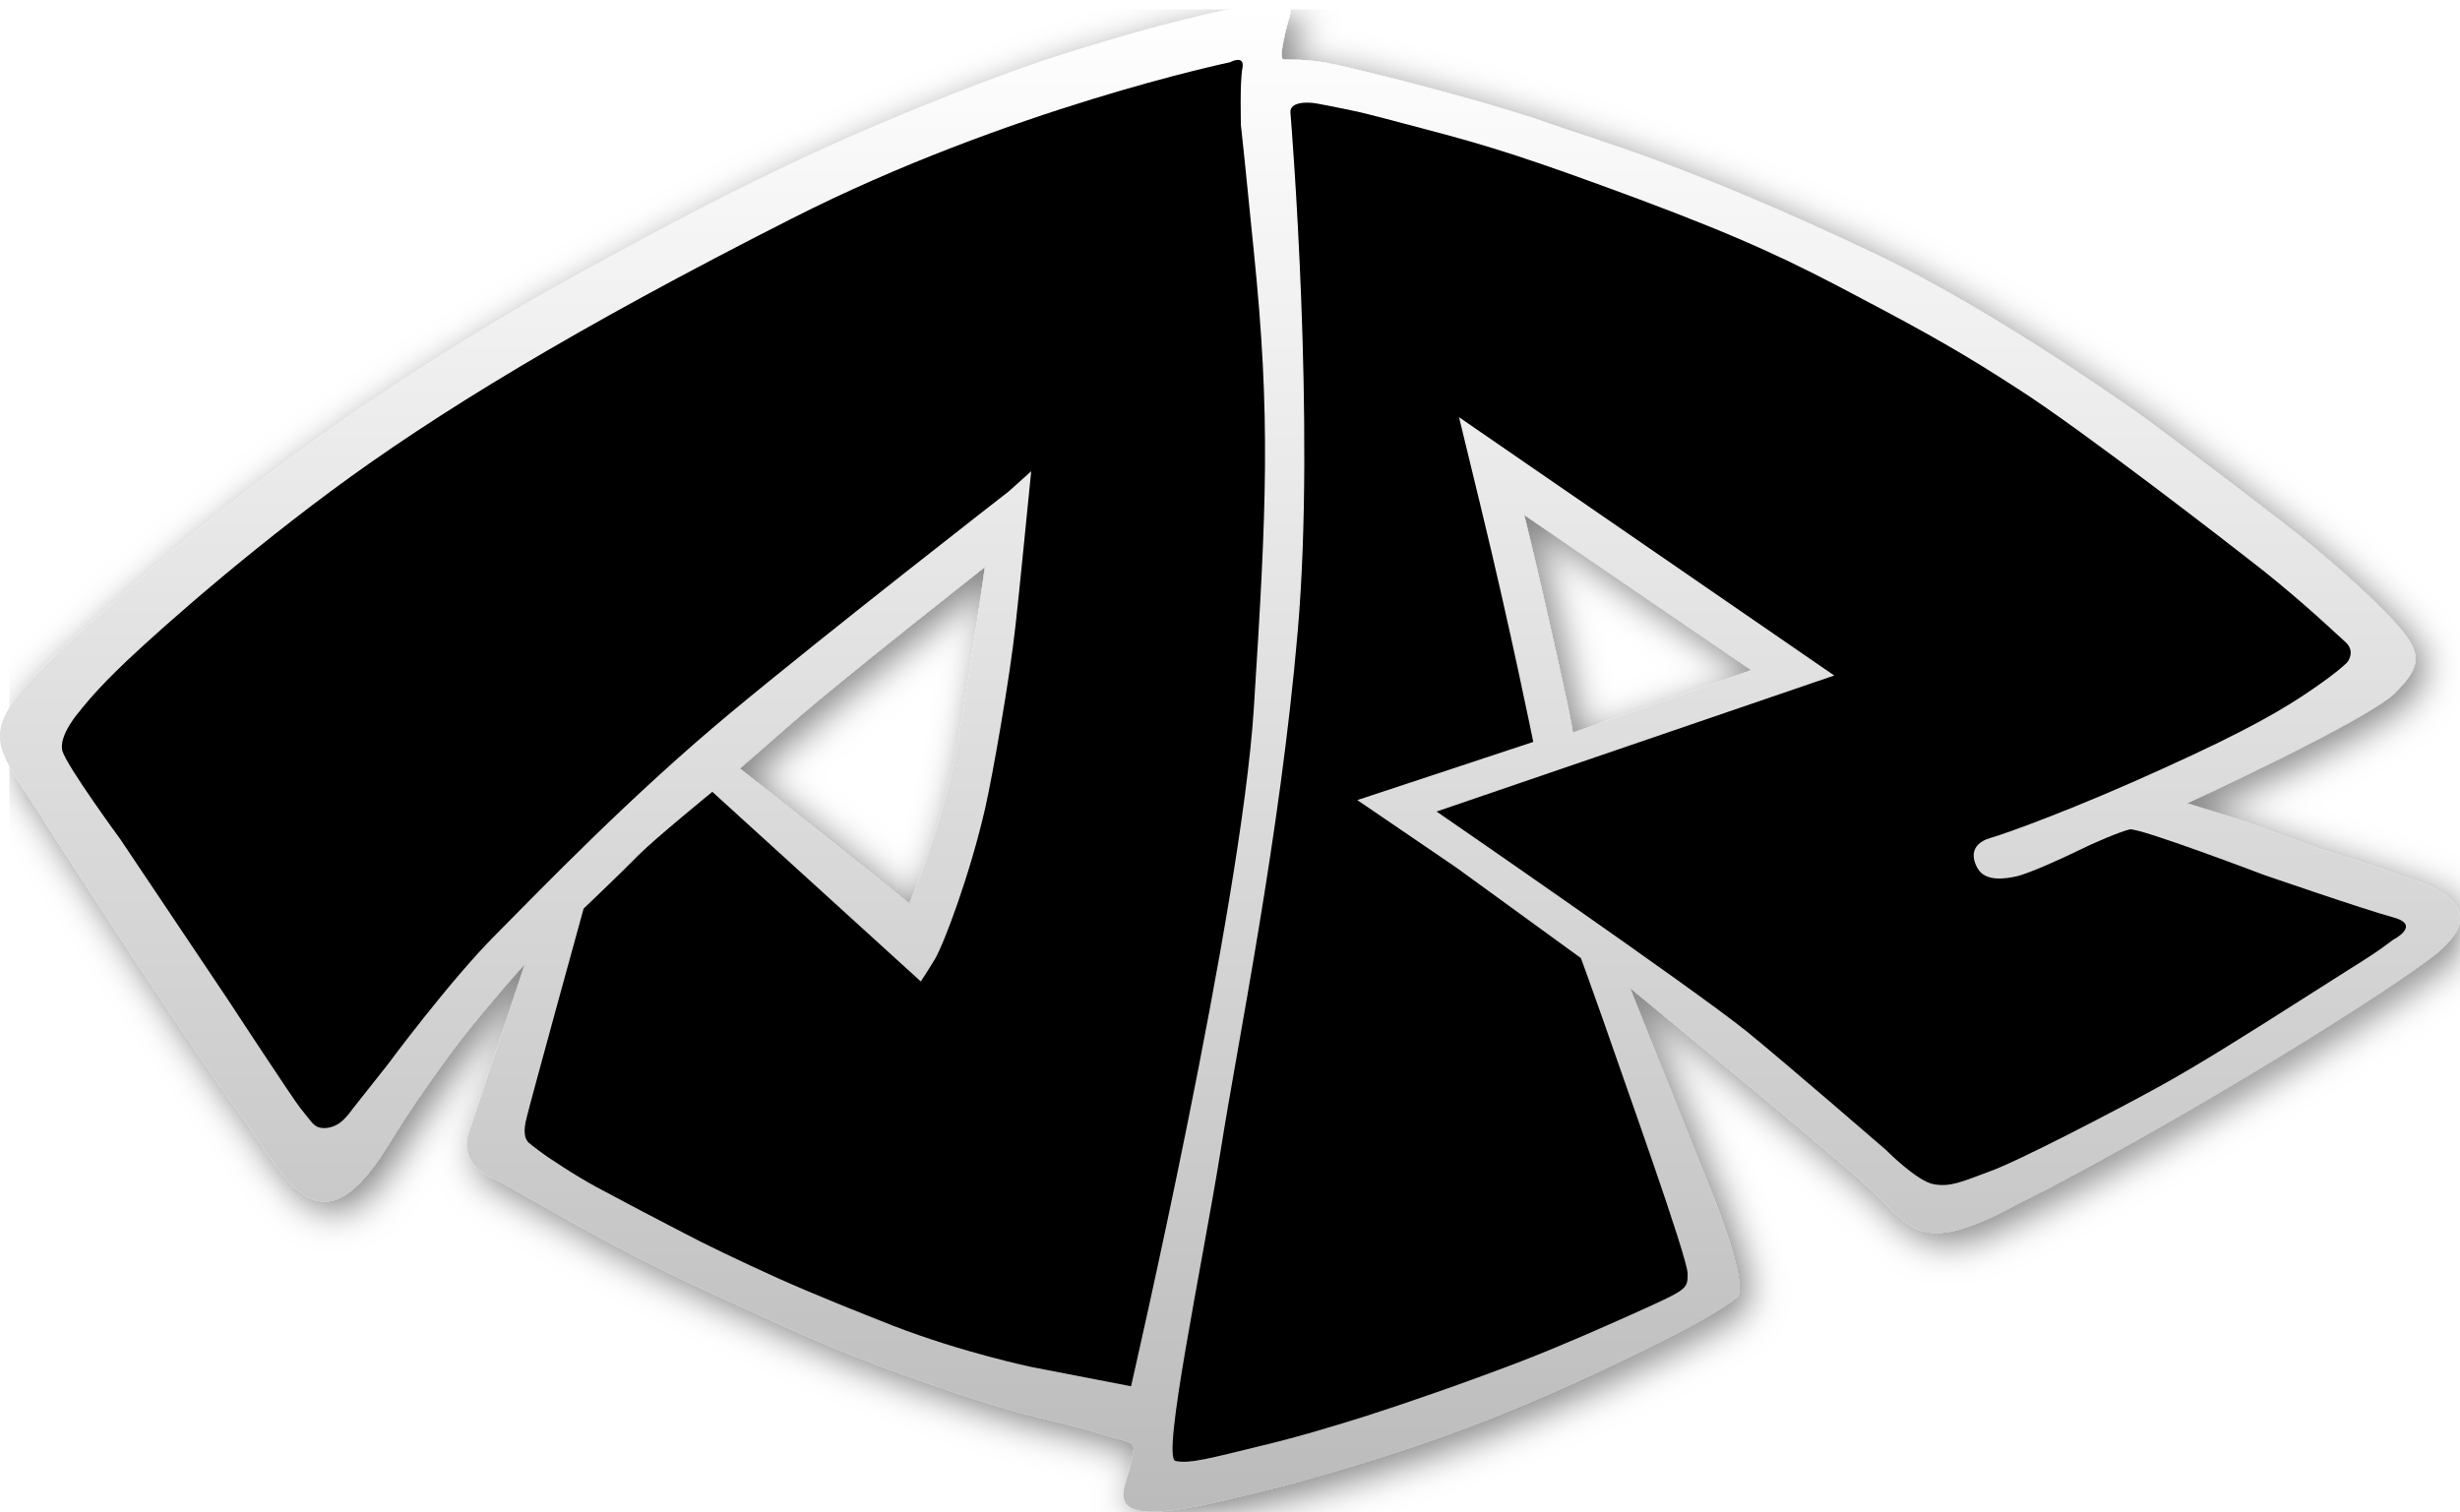
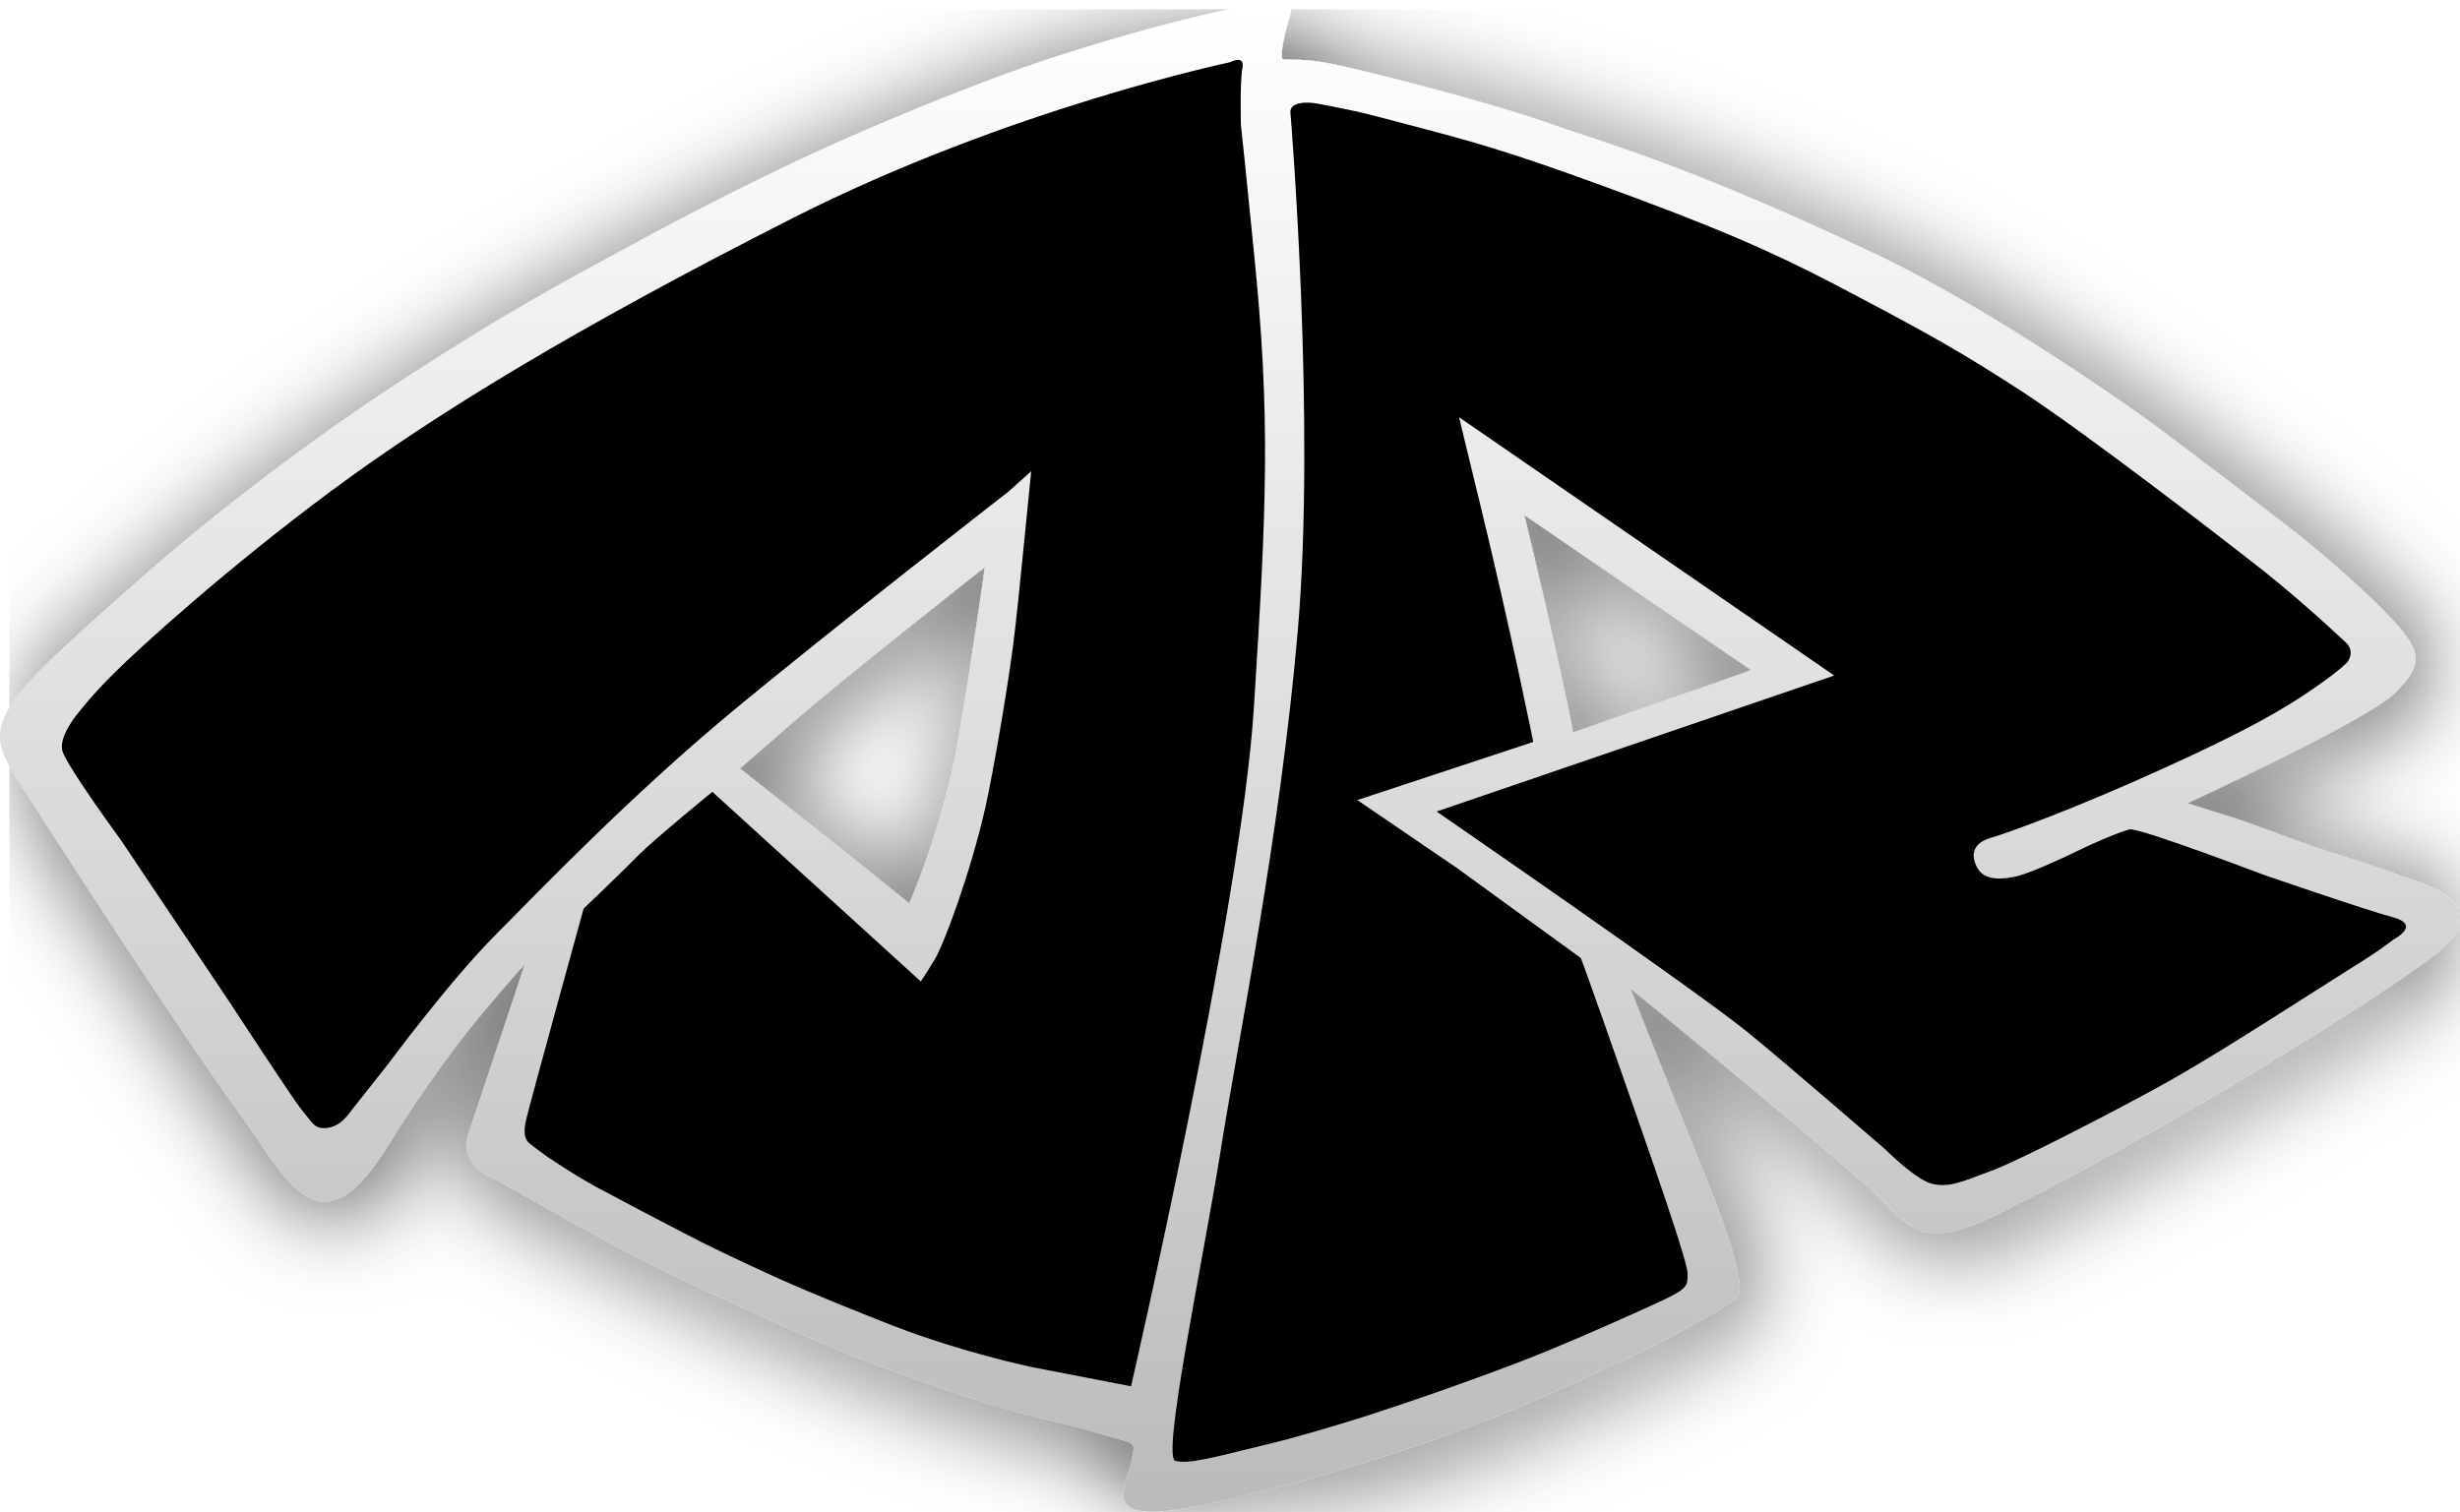
<svg xmlns="http://www.w3.org/2000/svg" version="1.1" class="logo-splash" x="0px" y="0px" viewBox="0 0 537 330" enable-background="new 0 0 537 330" xml:space="preserve">
  <filter id="outline-shadow">
-     <feGaussianBlur in="SourceAlpha" stdDeviation="4" />
+     <feGaussianBlur in="SourceAlpha" stdDeviation="10" />
    <feOffset dx="2" dy="2" />
    <feComponentTransfer>
-       <feFuncA type="linear" slope="0.5" />
+       <feFuncA type="linear" slope="0.8" />
    </feComponentTransfer>
    <feMerge>
      <feMergeNode />
      <feMergeNode in="SourceGraphic" />
    </feMerge>
  </filter>
  <defs>
    <linearGradient id="logo-gradient" x1="0.5" y1="0" x2="0.5" y2="1">
      <stop offset="0" stop-color="#FFFFFF" />
      <stop offset="1" stop-color="#BBBBBB" />
    </linearGradient>
  </defs>
  <path class="logo-outline-path" fill="url(#logo-gradient)" filter="url(#outline-shadow)" d="M523.7,191.1c-4-1.5-7.4-2.6-11.5-3.9c-3.5-1-7.5-2.4-14.3-4.9c-4.3-1.6-9.1-3.4-12.5-4.4 c-8-2.5-8-2.5-8-2.5s39.5-18.2,45.4-24.1c6.6-6.6,5.9-9.3-2-17.5c-4.5-4.6-13-12.4-22.5-19.7c-14.2-11-29.4-22.3-29.4-22.3 S436.5,68.3,409,55.3c-40.4-19.2-60.9-24.8-70.2-28.1c-9.3-3.4-28.1-8.5-40.9-11.6c-10.6-2.6-11.9-2.5-17.7-2.6 c-1.4,0,1.1-8.7,1.1-8.7s1.4-4-0.4-4.2c-1.8-0.2-2.3,0.1-4.3,0.4c0,0-15.4,2.1-44.3,11.3c-12.4,3.9-27.7,9.9-43.3,16.6 c-20.1,8.6-39.8,19-50.5,24.8C123,61.6,111,68,90,81.6C70.9,93.9,48.9,110.3,31.1,126c-37.5,33-35,32.2-24,49.3 c11,17.2,34.2,52.8,44.7,67.1c10.3,14,17.5,32.4,32.6,8.2c5.3-8.6,8.5-13,10.9-16.4c4.5-6.2,5.4-7.4,10-13 c7.1-8.5,9.3-10.7,9.3-10.7l-12.1,36.4c0,0-2.9,6.3,4.2,9.9c8.1,4,23.7,14.1,47.6,25.1c24,11,29.9,13.8,51,21.1 c21.1,7.3,25.4,7,34.4,9.9c9,2.8,8.2,1.3,7.2,6.6c-1,5.3-6.8,12.8,11.4,9.9c2.2-0.4,3.3-0.5,7.6-1.5c6.9-1.6,12.5-3,15.6-3.8 c21.6-6,40.7-12.1,66.4-24.1c31.3-14.6,31.6-17.3,31.6-17.3s2.2-2.5-6.8-24.7c-9-22.3-16.9-42.3-16.9-42.3s41.7,34.1,51.6,43.1 c9.9,9,11.1,15.9,32.4,4.4c1.5-0.8,6.8-3.4,8.6-4.4c11.7-6.2,25.7-14,41.9-23.7c18.2-10.9,32.7-20.3,40-25.7 C546.8,197.3,528.2,192.7,523.7,191.1z M198.5,197.3c-4.6-3.8-37-29.5-37-29.5s0,0,11.8-10.3c10.4-9.1,41.7-33.7,41.7-33.7 s-2.6,18.9-5.7,37.2C206,180.3,198.5,197.3,198.5,197.3z M370.6,150.5c-9.2,3.2-27.3,9.5-27.3,9.5s0.3-0.1-3.4-16.6 c-4.6-20.7-7.2-31-7.2-31l49.6,33.9C382.3,146.4,378.4,147.7,370.6,150.5z M287.4,22.6c4.4,0.8,8.5,1.7,8.5,1.7s0.2-0.1,14.8,3.8 c14.6,3.8,23.6,6.7,46.8,15.3c23.3,8.7,33.9,13.8,48.7,21.7c14.8,7.8,22.6,12.2,34.9,20.2c13.9,9,44.7,32.8,53.2,39.5 c8.5,6.8,15.4,13.3,15.4,13.3s0,0,2.3,2.1c2.3,2.1,0.4,4.4,0.4,4.4s-1.5,1.7-7.6,5.9c-6.1,4.2-14,8.9-32.6,17.3 c-18.6,8.5-34.2,14.2-37.8,15.2c-3.6,1.1-4.4,3.6-2.7,6.6c1.7,3,6.1,2.3,8.7,1.7c2.5-0.6,9.7-3.8,13.1-5.5c3.4-1.7,9.3-4.2,11.4-4.7 c2.1-0.4,29.2,9.9,29.2,9.9s22,7.6,28.3,9.3c6.3,1.7,0,4.9,0,4.9s0,0-2.3,1.7c-2.3,1.7-7.5,4.9-7.5,4.9s0,0-10.7,6.8 c-10.7,6.8-21.7,13.8-31,18.9c-9.3,5.1-30.4,16.1-36.6,18.3c-6.2,2.3-8.5,3.4-12.1,2.8c-3.7-0.6-10.5-7.5-10.5-7.5 s-22.3-19.3-30.3-25.8c-11.9-9.6-67.8-48.1-67.8-48.1l86.8-29.7l-81.9-56.4c0,0,0,0,4.7,19.4c6.5,26.7,11.5,51.5,11.5,51.5 l-38.4,12.7l21.7,14.8l27.1,19.7c0,0,2.1,5.7,4.7,13.1c4.7,13.6,18.6,52.3,18.6,55.8c0,3.5,0,3.4-12.4,9 c-5.4,2.4-14.3,6.4-23.8,10.1c-12.5,4.8-25.9,9.4-33.7,11.9c-6,1.9-14.8,4.6-22.8,6.5c-11.1,2.7-16,4.1-19.1,3.4 c-3.1-0.6,5.8-42.6,9.8-67.4c3.9-24.8,13-68.8,16.9-113.9c3.9-45.1-1.4-110.7-1.6-113.1C281.5,22.3,285.1,22.2,287.4,22.6z M271.2,14.9c-0.6,3.1-0.3,13.2-0.3,13.2s-0.8-9.3,2.8,26.8c3.7,36.1,2.8,55.8,0,99.8c-2.8,44-26.8,148-26.8,148l-21.7-4.2 c0,0-14.9-3.1-30.2-9c-7.6-3-16.7-6.6-25.2-10.4c-8.4-3.8-16.3-7.6-20.6-9.9c-5.6-2.9-12.3-6.4-19-10c-5.5-3-10.3-6.4-10.7-6.6 c-0.8-0.6-3.2-2.3-4.1-3.1c-0.8-0.8-1.3-2.3-0.4-5.6c0.8-3.4,12.4-45.5,12.4-45.5s8.5-8.1,12-11.7c3.6-3.6,16.1-13.8,16.1-13.8 l45.5,41.4c0,0,1.1-1.6,3.1-4.9c2-3.4,7.7-18.6,11-33.1c1.6-7.1,5.4-28.6,6.6-39.9c0.5-4,3.4-33.5,3.4-33.5l-4.9,4.4 c0,0-39.5,30.7-60.9,48.5c-21.4,17.8-40.9,38-51,48.2c-10.1,10.1-23.7,28.5-23.7,28.5l-7.6,9.6c0,0-1.7,2.5-3.3,3.4 c-1.6,0.9-3.1,1-4.3,0.6c-1.2-0.5-1.9-1.8-3.8-4.1c-1.5-1.8-15.9-23.8-15.9-23.8l-23.4-34.9c0,0-11.8-16.1-12.7-19.4 c-0.8-3.4,3.7-8.5,3.7-8.5s2.8-3.7,7.9-8.7c5.1-5.1,24.2-22.5,47.1-39.5c22.8-16.9,53.3-35.5,100.6-59.5 c47.3-24,95.6-34.1,95.6-34.1S271.8,11.8,271.2,14.9z" />
  <path class="logo-r-path" d="M287.4,22.6c4.4,0.8,8.5,1.7,8.5,1.7s0.2-0.1,14.8,3.8c14.6,3.8,23.6,6.7,46.8,15.3 c23.3,8.7,33.9,13.8,48.7,21.7c14.8,7.8,22.6,12.2,34.9,20.2c13.9,9,44.7,32.8,53.2,39.5c8.5,6.8,15.4,13.3,15.4,13.3s0,0,2.3,2.1 c2.3,2.1,0.4,4.4,0.4,4.4s-1.5,1.7-7.6,5.9c-6.1,4.2-14,8.9-32.6,17.3c-18.6,8.5-34.2,14.2-37.8,15.2c-3.6,1.1-4.4,3.6-2.7,6.6 c1.7,3,6.1,2.3,8.7,1.7c2.5-0.6,9.7-3.8,13.1-5.5c3.4-1.7,9.3-4.2,11.4-4.7c2.1-0.4,29.2,9.9,29.2,9.9s22,7.6,28.3,9.3 c6.3,1.7,0,4.9,0,4.9s0,0-2.3,1.7c-2.3,1.7-7.5,4.9-7.5,4.9s0,0-10.7,6.8c-10.7,6.8-21.7,13.8-31,18.9c-9.3,5.1-30.4,16.1-36.6,18.3 c-6.2,2.3-8.5,3.4-12.1,2.8c-3.7-0.6-10.5-7.5-10.5-7.5s-22.3-19.3-30.3-25.8c-11.9-9.6-67.8-48.1-67.8-48.1l86.8-29.7l-81.9-56.4 c0,0,0,0,4.7,19.4c6.5,26.7,11.5,51.5,11.5,51.5l-38.4,12.7l21.7,14.8l27.1,19.7c0,0,2.1,5.7,4.7,13.1c4.7,13.6,18.6,52.3,18.6,55.8 c0,3.5,0,3.4-12.4,9c-5.4,2.4-14.3,6.4-23.8,10.1c-12.5,4.8-25.9,9.4-33.7,11.9c-6,1.9-14.8,4.6-22.8,6.5c-11.1,2.7-16,4.1-19.1,3.4 c-3.1-0.6,5.8-42.6,9.8-67.4c3.9-24.8,13-68.8,16.9-113.9c3.9-45.1-1.4-110.7-1.6-113.1C281.5,22.3,285.1,22.2,287.4,22.6z" />
  <path class="logo-j-path" d="M271.2,14.9c-0.6,3.1-0.3,13.2-0.3,13.2s-0.8-9.3,2.8,26.8c3.7,36.1,2.8,55.8,0,99.8 c-2.8,44-26.8,148-26.8,148l-21.7-4.2c0,0-14.9-3.1-30.2-9c-7.6-3-16.7-6.6-25.2-10.4c-8.4-3.8-16.3-7.6-20.6-9.9 c-5.6-2.9-12.3-6.4-19-10c-5.5-3-10.3-6.4-10.7-6.6c-0.8-0.6-3.2-2.3-4.1-3.1c-0.8-0.8-1.3-2.3-0.4-5.6c0.8-3.4,12.4-45.5,12.4-45.5 s8.5-8.1,12-11.7c3.6-3.6,16.1-13.8,16.1-13.8l45.5,41.4c0,0,1.1-1.6,3.1-4.9c2-3.4,7.7-18.6,11-33.1c1.6-7.1,5.4-28.6,6.6-39.9 c0.5-4,3.4-33.5,3.4-33.5l-4.9,4.4c0,0-39.5,30.7-60.9,48.5c-21.4,17.8-40.9,38-51,48.2c-10.1,10.1-23.7,28.5-23.7,28.5l-7.6,9.6 c0,0-1.7,2.5-3.3,3.4c-1.6,0.9-3.1,1-4.3,0.6c-1.2-0.5-1.9-1.8-3.8-4.1c-1.5-1.8-15.9-23.8-15.9-23.8l-23.4-34.9 c0,0-11.8-16.1-12.7-19.4c-0.8-3.4,3.7-8.5,3.7-8.5s2.8-3.7,7.9-8.7c5.1-5.1,24.2-22.5,47.1-39.5c22.8-16.9,53.3-35.5,100.6-59.5 c47.3-24,95.6-34.1,95.6-34.1S271.8,11.8,271.2,14.9z" />
</svg>
